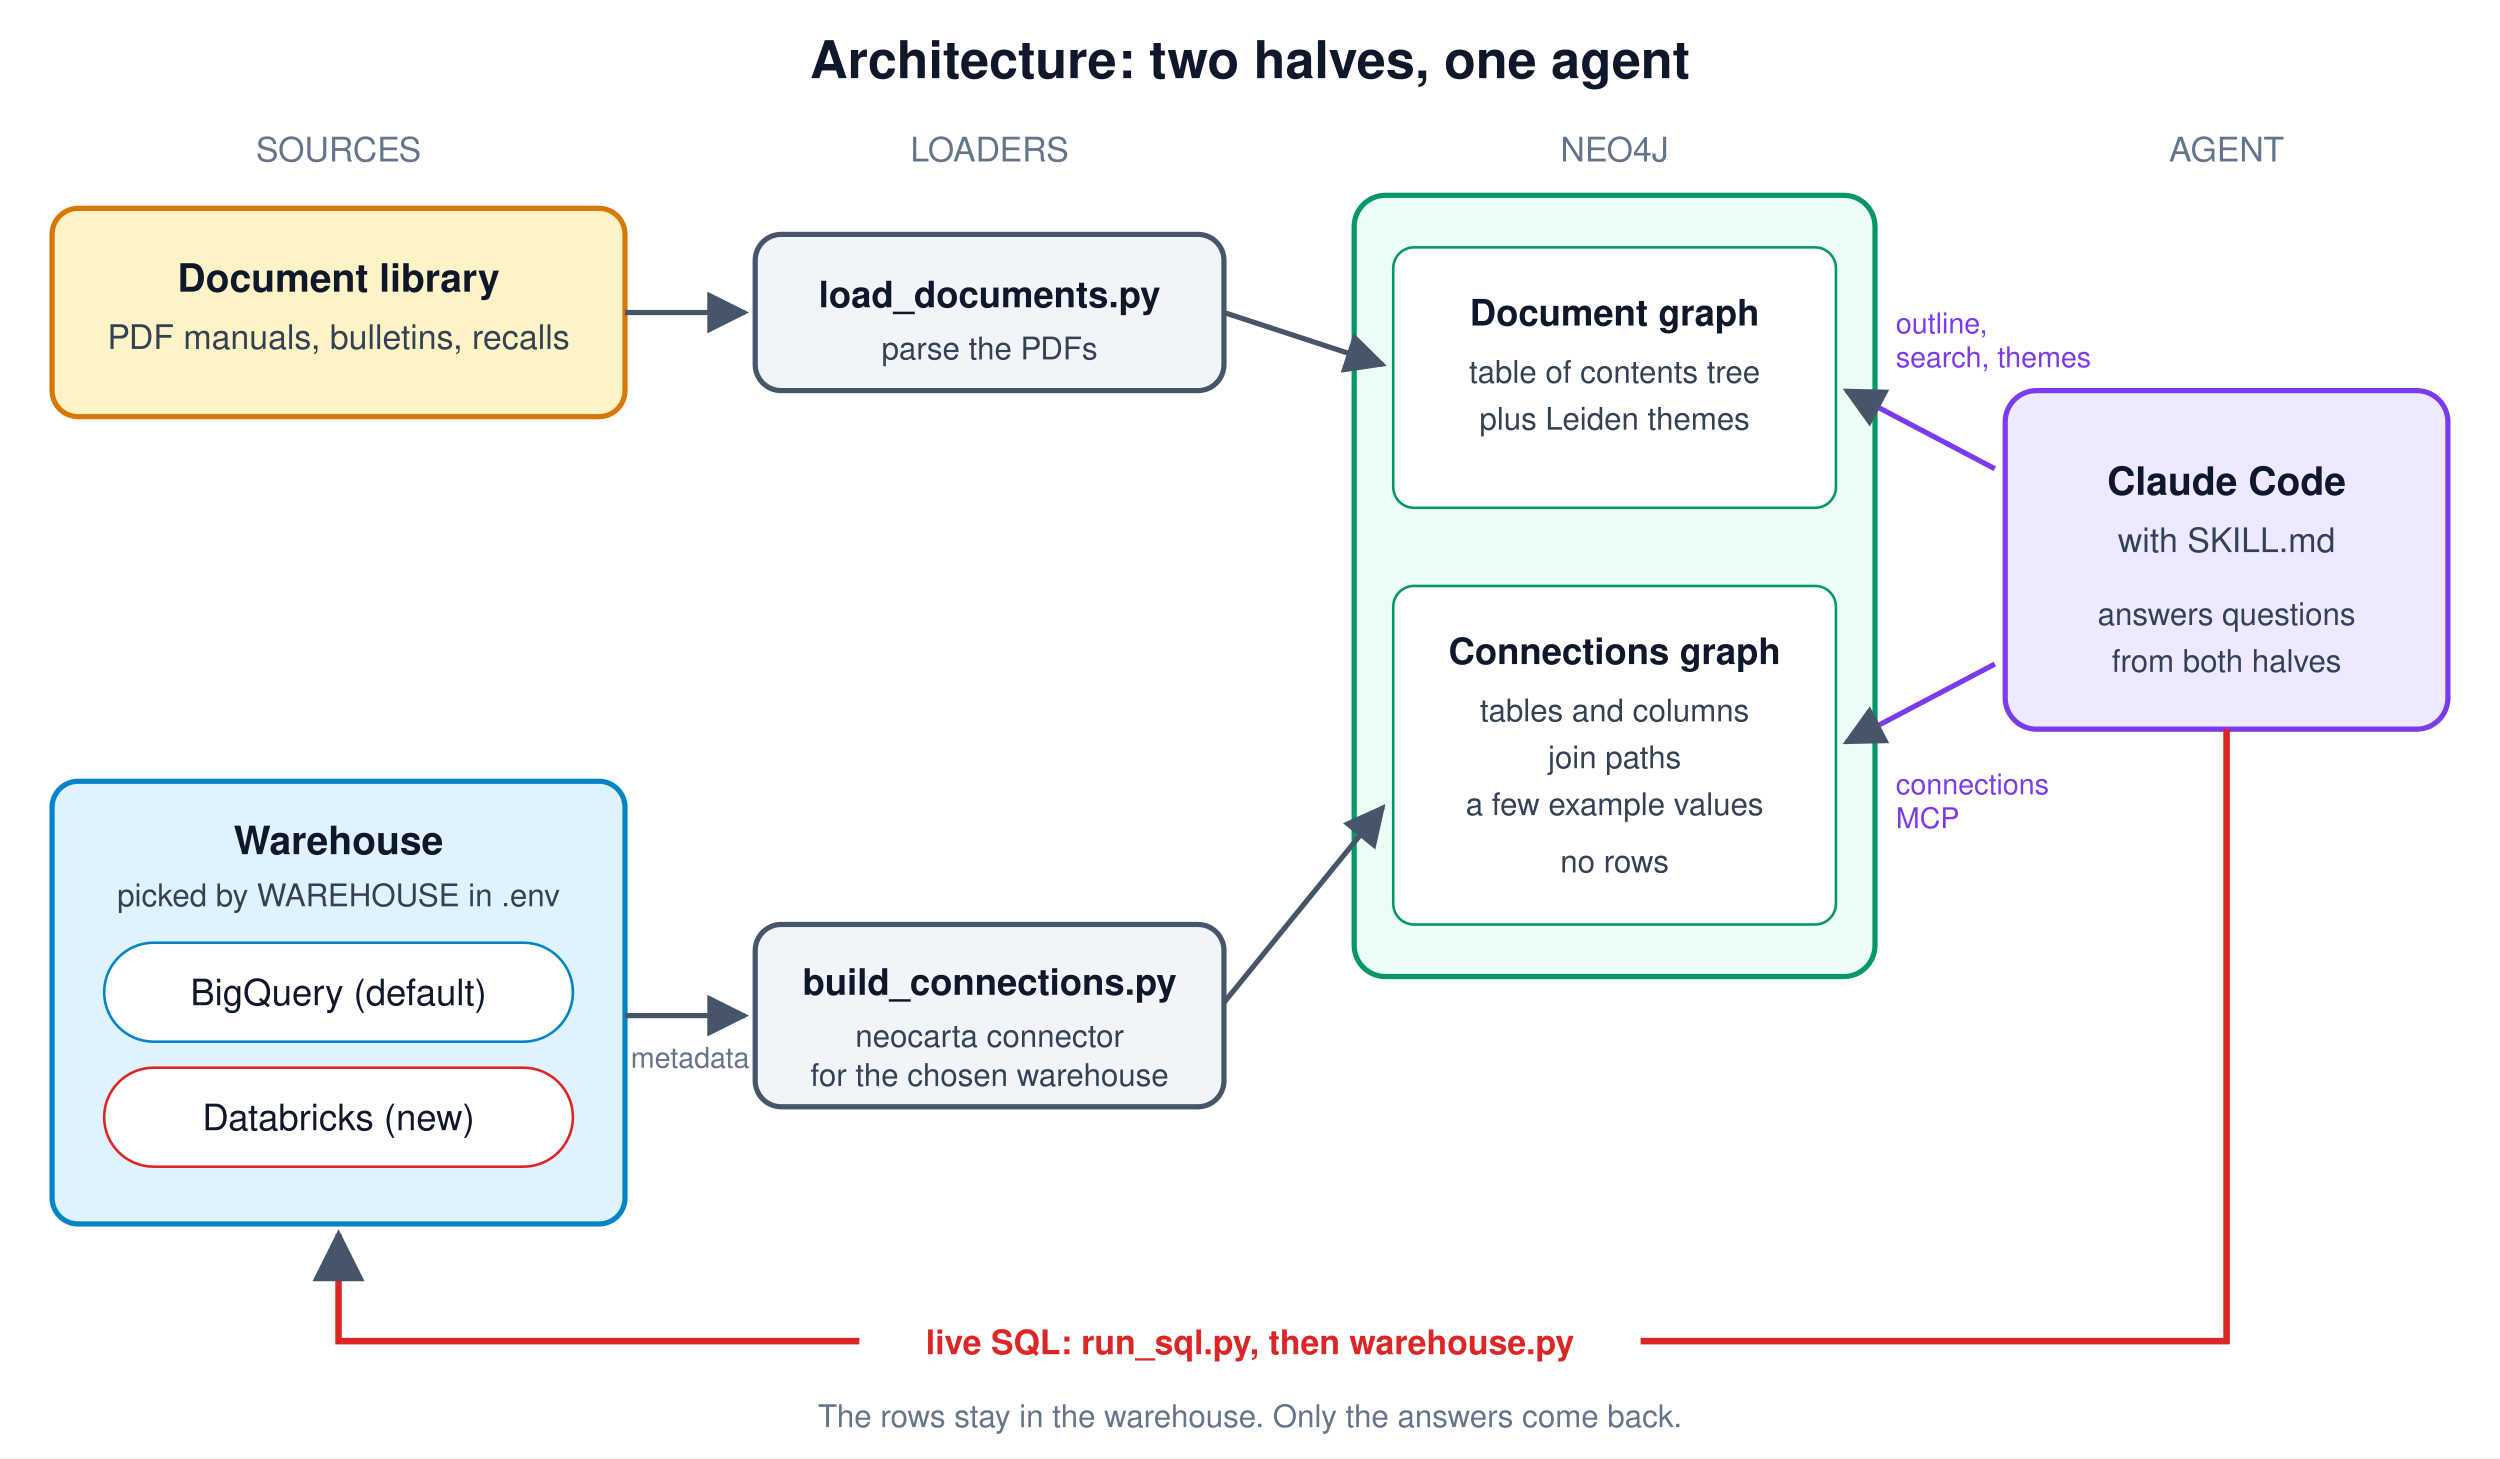
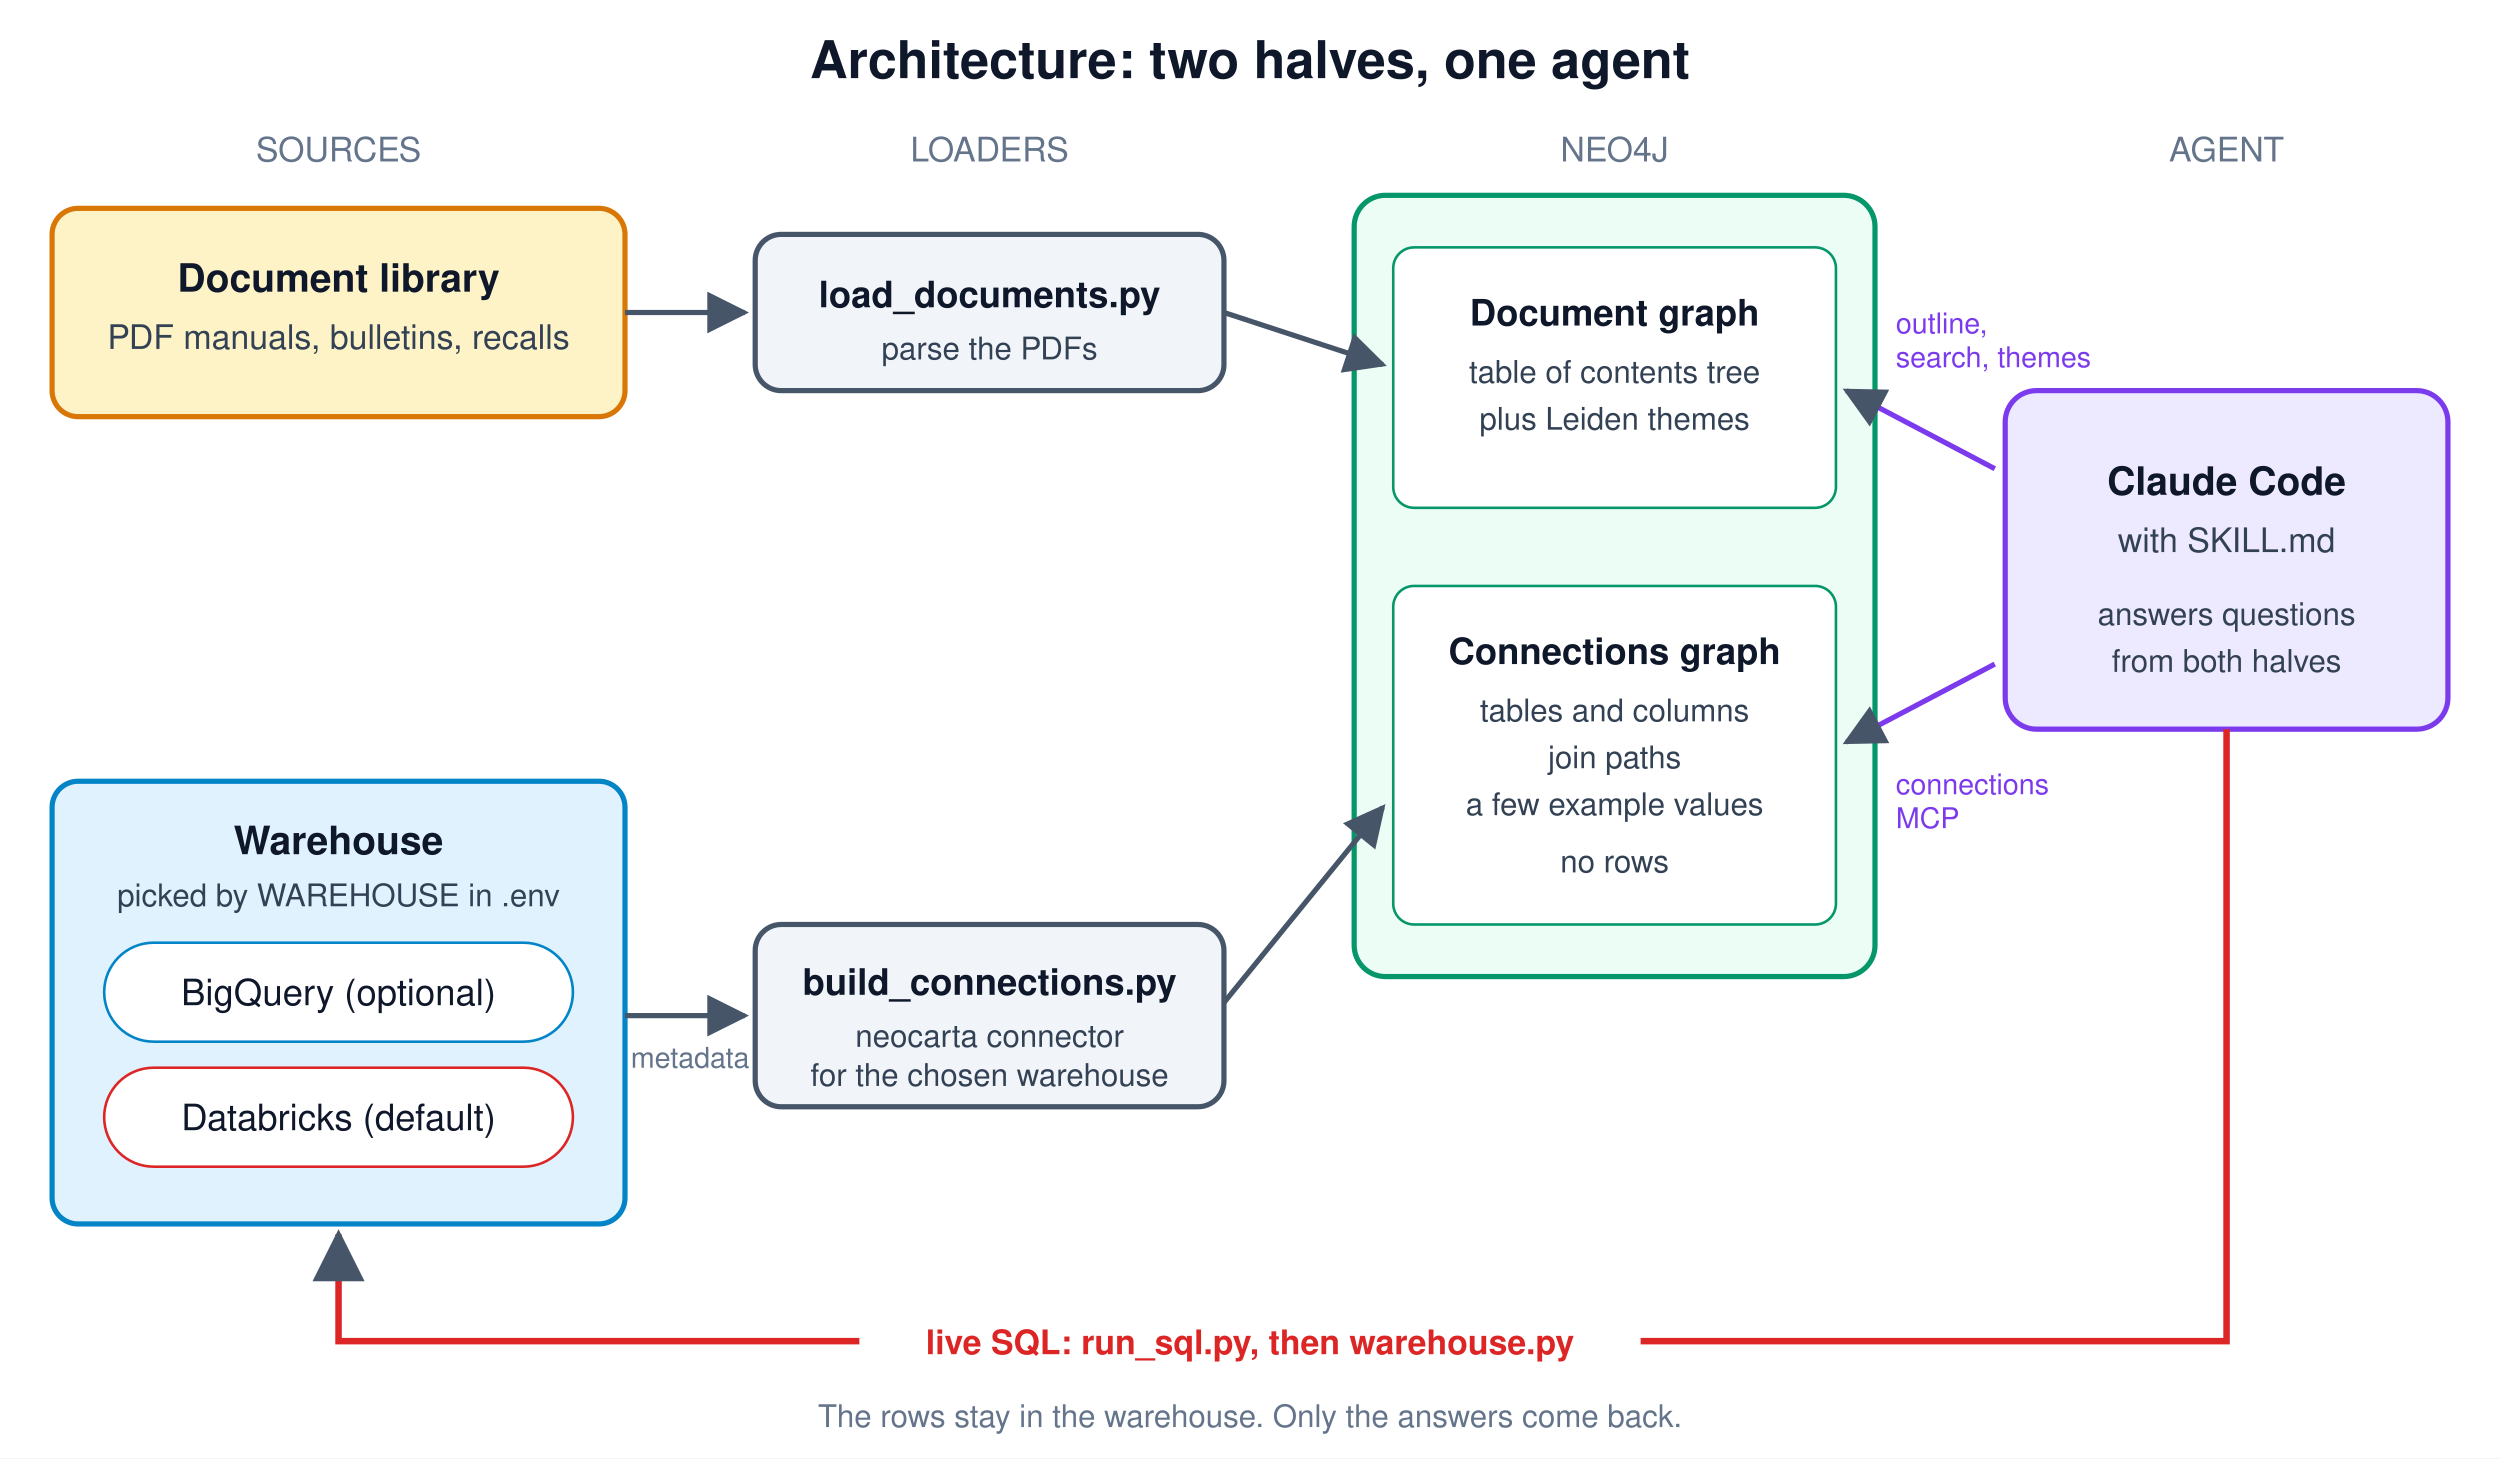
<svg xmlns="http://www.w3.org/2000/svg" viewBox="0 0 960 560" width="960" height="560" font-family="Helvetica, Arial, sans-serif">
  <defs>
    <marker id="arrow" viewBox="0 0 10 10" refX="9" refY="5" markerWidth="8" markerHeight="8" orient="auto-start-reverse">
      <path d="M0,0 L10,5 L0,10 z" fill="#475569" />
    </marker>
  </defs>
  <rect x="0" y="0" width="960" height="560" fill="#ffffff" />
  <text x="480" y="30" text-anchor="middle" font-size="20" font-weight="bold" fill="#0f172a">Architecture: two halves, one agent</text>
  <text x="130" y="62" text-anchor="middle" font-size="13" fill="#64748b">SOURCES</text>
  <text x="380" y="62" text-anchor="middle" font-size="13" fill="#64748b">LOADERS</text>
  <text x="620" y="62" text-anchor="middle" font-size="13" fill="#64748b">NEO4J</text>
  <text x="855" y="62" text-anchor="middle" font-size="13" fill="#64748b">AGENT</text>
  <rect x="20" y="80" width="220" height="80" rx="10" fill="#fef3c7" stroke="#d97706" stroke-width="2" />
  <text x="130" y="112" text-anchor="middle" font-size="15" font-weight="bold" fill="#0f172a">Document library</text>
  <text x="130" y="134" text-anchor="middle" font-size="13" fill="#334155">PDF manuals, bulletins, recalls</text>
  <rect x="20" y="300" width="220" height="170" rx="10" fill="#e0f2fe" stroke="#0284c7" stroke-width="2" />
  <text x="130" y="328" text-anchor="middle" font-size="15" font-weight="bold" fill="#0f172a">Warehouse</text>
  <text x="130" y="348" text-anchor="middle" font-size="12" fill="#334155">picked by WAREHOUSE in .env</text>
  <rect x="40" y="362" width="180" height="38" rx="19" fill="#ffffff" stroke="#0284c7" />
-   <text x="130" y="386" text-anchor="middle" font-size="14" fill="#0f172a">BigQuery (default)</text>
+   <text x="130" y="386" text-anchor="middle" font-size="14" fill="#0f172a">BigQuery (optional)</text>
  <rect x="40" y="410" width="180" height="38" rx="19" fill="#ffffff" stroke="#dc2626" />
-   <text x="130" y="434" text-anchor="middle" font-size="14" fill="#0f172a">Databricks (new)</text>
+   <text x="130" y="434" text-anchor="middle" font-size="14" fill="#0f172a">Databricks (default)</text>
  <rect x="290" y="90" width="180" height="60" rx="10" fill="#f1f5f9" stroke="#475569" stroke-width="2" />
  <text x="380" y="118" text-anchor="middle" font-size="14" font-weight="bold" fill="#0f172a">load_documents.py</text>
  <text x="380" y="138" text-anchor="middle" font-size="12" fill="#334155">parse the PDFs</text>
  <rect x="290" y="355" width="180" height="70" rx="10" fill="#f1f5f9" stroke="#475569" stroke-width="2" />
  <text x="380" y="382" text-anchor="middle" font-size="14" font-weight="bold" fill="#0f172a">build_connections.py</text>
  <text x="380" y="402" text-anchor="middle" font-size="12" fill="#334155">neocarta connector</text>
  <text x="380" y="417" text-anchor="middle" font-size="12" fill="#334155">for the chosen warehouse</text>
  <rect x="520" y="75" width="200" height="300" rx="12" fill="#ecfdf5" stroke="#059669" stroke-width="2" />
  <rect x="535" y="95" width="170" height="100" rx="8" fill="#ffffff" stroke="#059669" />
  <text x="620" y="125" text-anchor="middle" font-size="14" font-weight="bold" fill="#0f172a">Document graph</text>
  <text x="620" y="147" text-anchor="middle" font-size="12" fill="#334155">table of contents tree</text>
  <text x="620" y="165" text-anchor="middle" font-size="12" fill="#334155">plus Leiden themes</text>
  <rect x="535" y="225" width="170" height="130" rx="8" fill="#ffffff" stroke="#059669" />
  <text x="620" y="255" text-anchor="middle" font-size="14" font-weight="bold" fill="#0f172a">Connections graph</text>
  <text x="620" y="277" text-anchor="middle" font-size="12" fill="#334155">tables and columns</text>
  <text x="620" y="295" text-anchor="middle" font-size="12" fill="#334155">join paths</text>
  <text x="620" y="313" text-anchor="middle" font-size="12" fill="#334155">a few example values</text>
  <text x="620" y="335" text-anchor="middle" font-size="12" fill="#334155">no rows</text>
  <rect x="770" y="150" width="170" height="130" rx="12" fill="#ede9fe" stroke="#7c3aed" stroke-width="2" />
  <text x="855" y="190" text-anchor="middle" font-size="15" font-weight="bold" fill="#0f172a">Claude Code</text>
  <text x="855" y="212" text-anchor="middle" font-size="13" fill="#334155">with SKILL.md</text>
  <text x="855" y="240" text-anchor="middle" font-size="12" fill="#334155">answers questions</text>
  <text x="855" y="258" text-anchor="middle" font-size="12" fill="#334155">from both halves</text>
  <line x1="240" y1="120" x2="286" y2="120" stroke="#475569" stroke-width="2" marker-end="url(#arrow)" />
  <line x1="470" y1="120" x2="531" y2="140" stroke="#475569" stroke-width="2" marker-end="url(#arrow)" />
  <line x1="240" y1="390" x2="286" y2="390" stroke="#475569" stroke-width="2" marker-end="url(#arrow)" />
  <text x="265" y="410" text-anchor="middle" font-size="11" fill="#64748b">metadata</text>
  <line x1="470" y1="385" x2="531" y2="310" stroke="#475569" stroke-width="2" marker-end="url(#arrow)" />
  <line x1="766" y1="180" x2="709" y2="150" stroke="#7c3aed" stroke-width="2" marker-end="url(#arrow)" />
  <text x="728" y="128" font-size="11" fill="#7c3aed">outline,</text>
  <text x="728" y="141" font-size="11" fill="#7c3aed">search, themes</text>
  <line x1="766" y1="255" x2="709" y2="285" stroke="#7c3aed" stroke-width="2" marker-end="url(#arrow)" />
  <text x="728" y="305" font-size="11" fill="#7c3aed">connections</text>
  <text x="728" y="318" font-size="11" fill="#7c3aed">MCP</text>
  <path d="M855,280 L855,515 L130,515 L130,474" fill="none" stroke="#dc2626" stroke-width="2.5" marker-end="url(#arrow)" />
  <rect x="330" y="500" width="300" height="30" rx="6" fill="#ffffff" />
  <text x="480" y="520" text-anchor="middle" font-size="13" fill="#dc2626" font-weight="bold">live SQL: run_sql.py, then warehouse.py</text>
  <text x="480" y="548" text-anchor="middle" font-size="12" fill="#64748b">The rows stay in the warehouse. Only the answers come back.</text>
</svg>
